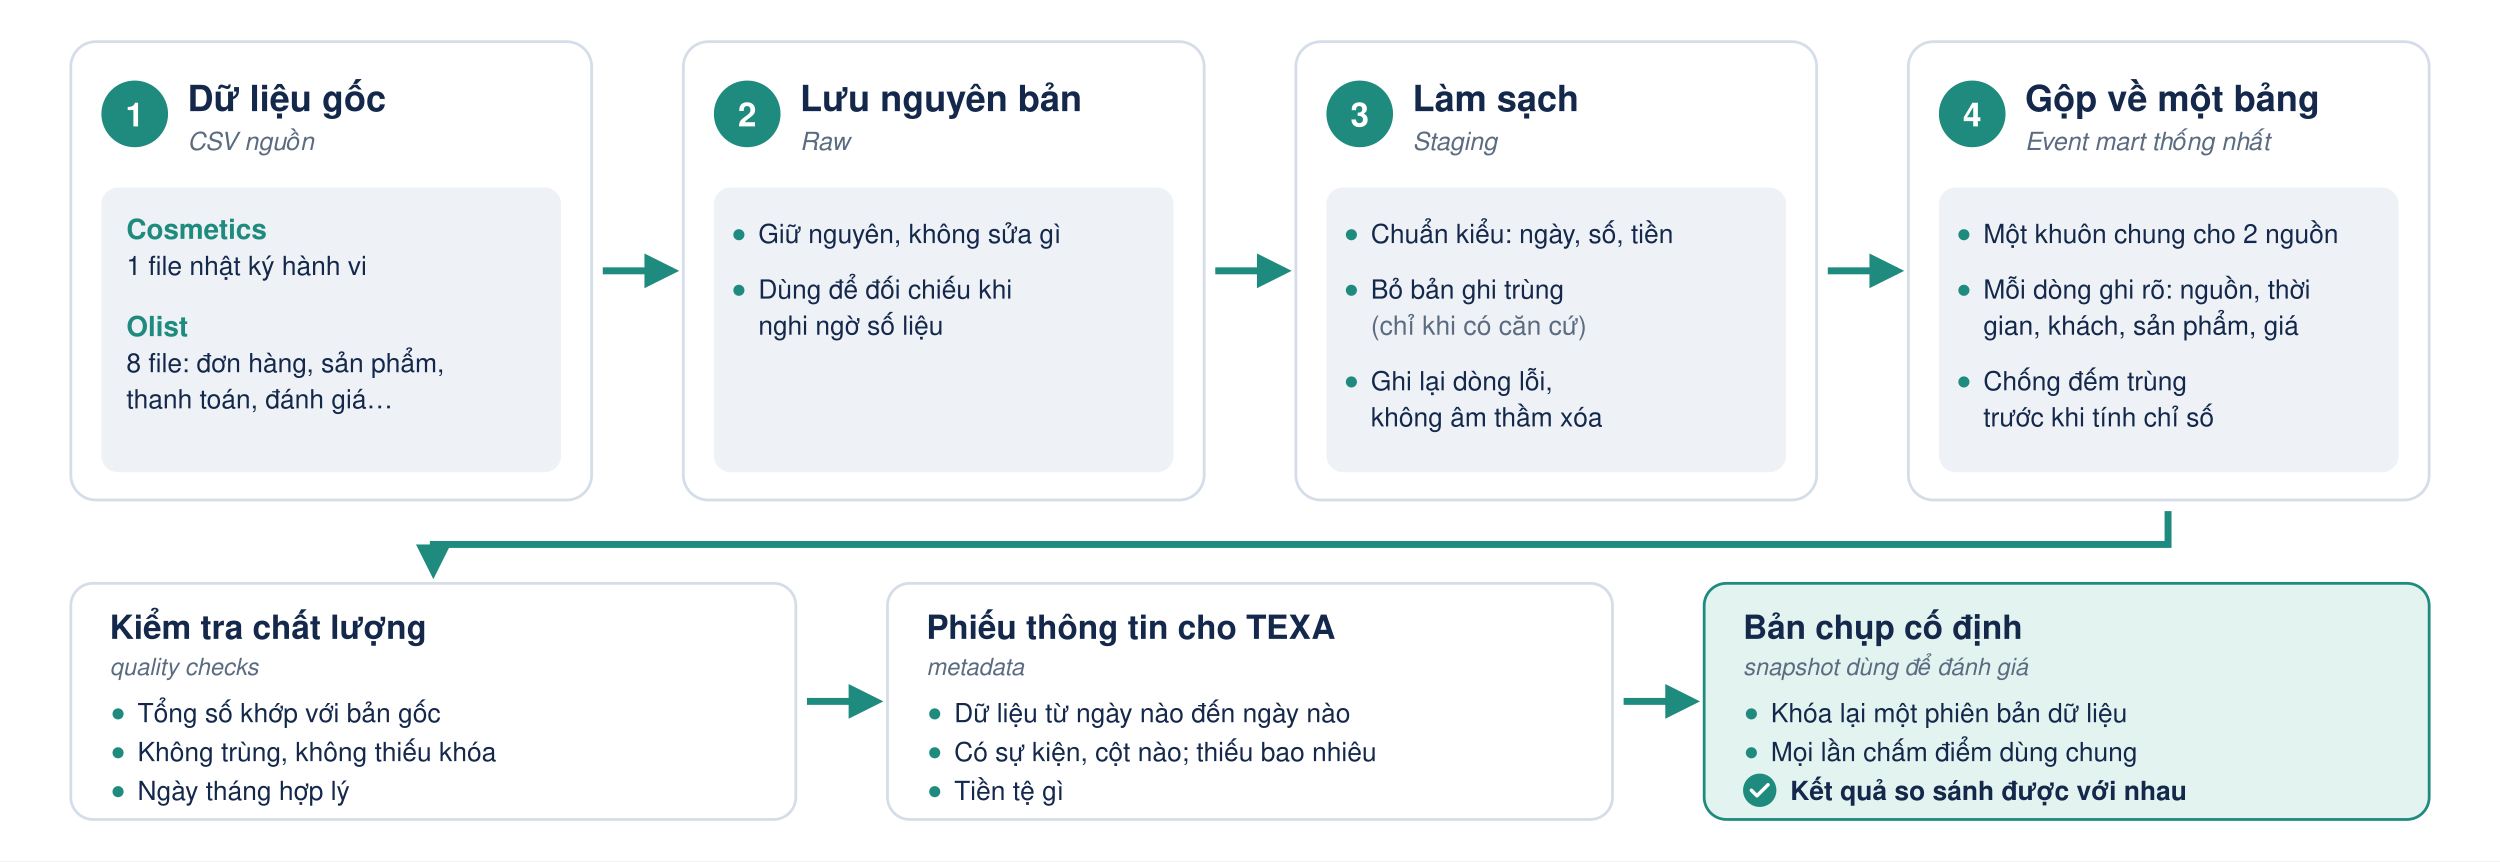
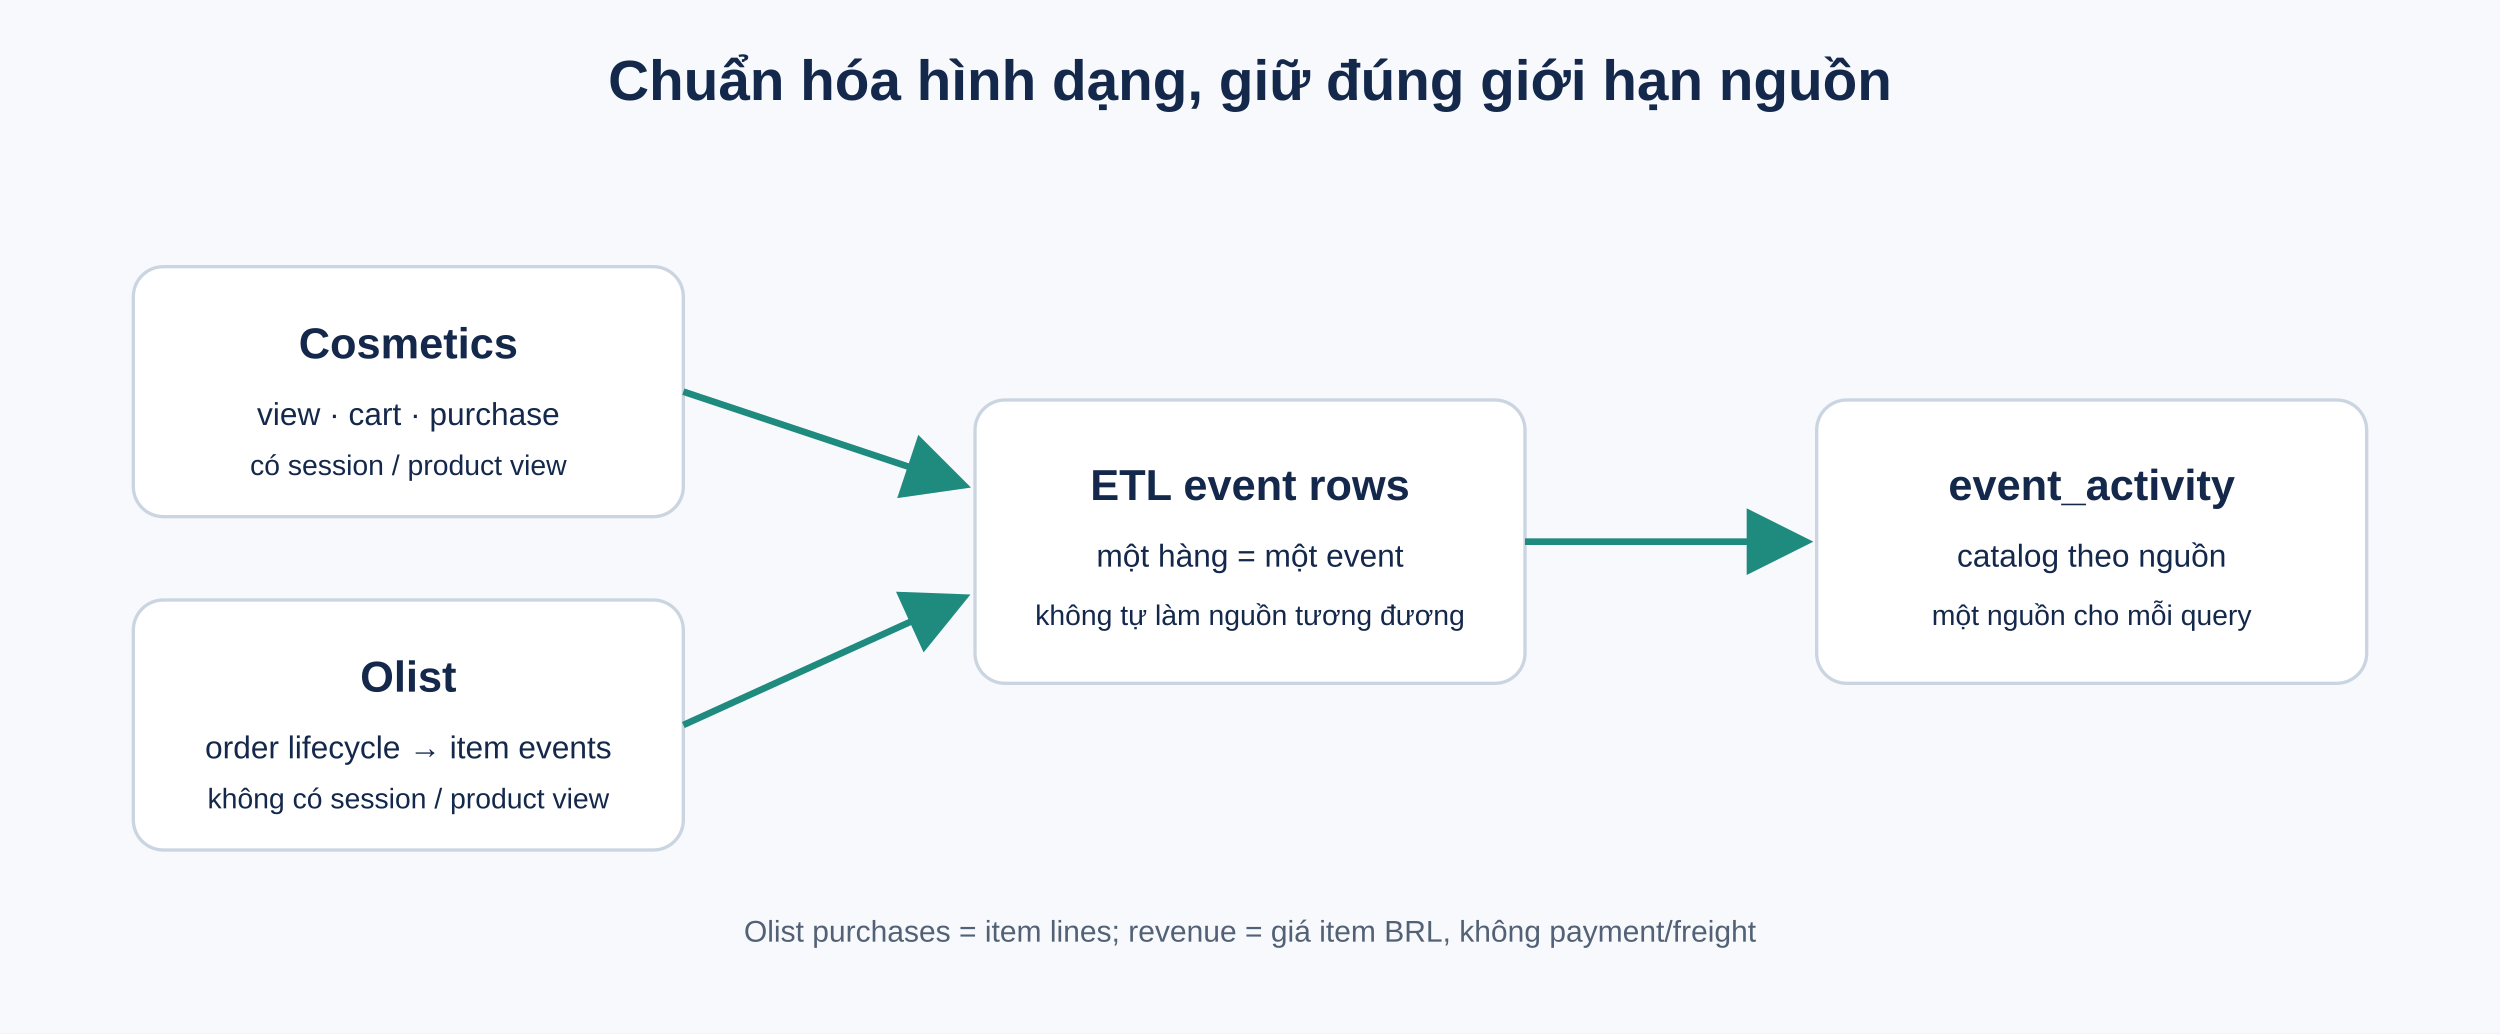
- <svg xmlns="http://www.w3.org/2000/svg" width="1800" height="620" viewBox="0 0 1800 620" font-family="Helvetica Neue, Helvetica, Arial, sans-serif">
+ <svg xmlns="http://www.w3.org/2000/svg" width="1500" height="620" viewBox="0 0 1500 620" font-family="Arial, sans-serif">
+   <rect width="1500" height="620" fill="#f7f9fc" />
+   <text x="750" y="60" text-anchor="middle" font-size="34" font-weight="700" fill="#14284b">Chuẩn hóa hình dạng, giữ đúng giới hạn nguồn</text>
  <defs>
-     <marker id="ah" viewBox="0 0 10 10" refX="8" refY="5" markerWidth="5" markerHeight="5" orient="auto">
-       <path d="M0,0 L10,5 L0,10 z" fill="#1f8a7e" />
+     <marker id="a" markerWidth="10" markerHeight="10" refX="8" refY="5" orient="auto">
+       <path d="M0 0L10 5L0 10z" fill="#1f8a7e" />
    </marker>
-     <g id="card">
-       <rect x="0" y="30" width="375" height="330" rx="18" fill="#fff" stroke="#d5dde8" stroke-width="2" />
-       <rect x="22" y="135" width="331" height="205" rx="12" fill="#eef2f7" />
-       <circle cx="46" cy="82" r="24" fill="#1f8a7e" />
-     </g>
-     <circle id="dot" r="4" fill="#1f8a7e" />
  </defs>
-   <rect width="1800" height="620" fill="#fff" />
-   <g stroke="#1f8a7e" stroke-width="5" marker-end="url(#ah)">
-     <line x1="434" y1="195" x2="484" y2="195" />
-     <line x1="875" y1="195" x2="925" y2="195" />
-     <line x1="1316" y1="195" x2="1366" y2="195" />
-     <polyline points="1561,368 1561,392 312,392 312,412" fill="none" />
-     <line x1="581" y1="505" x2="631" y2="505" />
-     <line x1="1169" y1="505" x2="1219" y2="505" />
+   <g fill="#fff" stroke="#cbd5e1" stroke-width="2">
+     <rect x="80" y="160" width="330" height="150" rx="18" />
+     <rect x="80" y="360" width="330" height="150" rx="18" />
+     <rect x="585" y="240" width="330" height="170" rx="18" />
+     <rect x="1090" y="240" width="330" height="170" rx="18" />
  </g>
-   <g font-size="19" fill="#14284b">
-     <g transform="translate(51,0)">
-       <use href="#card" />
-       <text x="46" y="91" font-size="24" font-weight="700" fill="#fff" text-anchor="middle">1</text>
-       <text x="84" y="80" font-size="26" font-weight="700">Dữ liệu gốc</text>
-       <text x="84" y="108" font-size="18" font-style="italic" fill="#5b6b80">CSV nguồn</text>
-       <text x="40" y="172" font-size="20" font-weight="700" fill="#1f8a7e">Cosmetics</text>
-       <text x="40" y="198">1 file nhật ký hành vi</text>
-       <text x="40" y="242" font-size="20" font-weight="700" fill="#1f8a7e">Olist</text>
-       <text x="40" y="268">8 file: đơn hàng, sản phẩm,</text>
-       <text x="40" y="294">thanh toán, đánh giá…</text>
-     </g>
-     <g transform="translate(492,0)">
-       <use href="#card" />
-       <text x="46" y="91" font-size="24" font-weight="700" fill="#fff" text-anchor="middle">2</text>
-       <text x="84" y="80" font-size="26" font-weight="700">Lưu nguyên bản</text>
-       <text x="84" y="108" font-size="18" font-style="italic" fill="#5b6b80">Raw</text>
-       <use href="#dot" x="40" y="169" />
-       <text x="54" y="175">Giữ nguyên, không sửa gì</text>
-       <use href="#dot" x="40" y="209" />
-       <text x="54" y="215">Dùng để đối chiếu khi</text>
-       <text x="54" y="241">nghi ngờ số liệu</text>
-     </g>
-     <g transform="translate(933,0)">
-       <use href="#card" />
-       <text x="46" y="91" font-size="24" font-weight="700" fill="#fff" text-anchor="middle">3</text>
-       <text x="84" y="80" font-size="26" font-weight="700">Làm sạch</text>
-       <text x="84" y="108" font-size="18" font-style="italic" fill="#5b6b80">Staging</text>
-       <use href="#dot" x="40" y="169" />
-       <text x="54" y="175">Chuẩn kiểu: ngày, số, tiền</text>
-       <use href="#dot" x="40" y="209" />
-       <text x="54" y="215">Bỏ bản ghi trùng</text>
-       <text x="54" y="241" fill="#5b6b80">(chỉ khi có căn cứ)</text>
-       <use href="#dot" x="40" y="275" />
-       <text x="54" y="281">Ghi lại dòng lỗi,</text>
-       <text x="54" y="307">không âm thầm xóa</text>
-     </g>
-     <g transform="translate(1374,0)">
-       <use href="#card" />
-       <text x="46" y="91" font-size="24" font-weight="700" fill="#fff" text-anchor="middle">4</text>
-       <text x="84" y="80" font-size="26" font-weight="700">Gộp về một bảng</text>
-       <text x="84" y="108" font-size="18" font-style="italic" fill="#5b6b80">Event mart thống nhất</text>
-       <use href="#dot" x="40" y="169" />
-       <text x="54" y="175">Một khuôn chung cho 2 nguồn</text>
-       <use href="#dot" x="40" y="209" />
-       <text x="54" y="215">Mỗi dòng ghi rõ: nguồn, thời</text>
-       <text x="54" y="241">gian, khách, sản phẩm, giá</text>
-       <use href="#dot" x="40" y="275" />
-       <text x="54" y="281">Chống đếm trùng</text>
-       <text x="54" y="307">trước khi tính chỉ số</text>
-     </g>
-     <g transform="translate(51,420)">
-       <rect width="522" height="170" rx="16" fill="#fff" stroke="#d5dde8" stroke-width="2" />
-       <text x="28" y="40" font-size="24" font-weight="700">Kiểm tra chất lượng</text>
-       <text x="28" y="66" font-size="17" font-style="italic" fill="#5b6b80">quality checks</text>
-       <use href="#dot" x="34" y="94" />
-       <text x="48" y="100">Tổng số khớp với bản gốc</text>
-       <use href="#dot" x="34" y="122" />
-       <text x="48" y="128">Không trùng, không thiếu khóa</text>
-       <use href="#dot" x="34" y="150" />
-       <text x="48" y="156">Ngày tháng hợp lý</text>
-     </g>
-     <g transform="translate(639,420)">
-       <rect width="522" height="170" rx="16" fill="#fff" stroke="#d5dde8" stroke-width="2" />
-       <text x="28" y="40" font-size="24" font-weight="700">Phiếu thông tin cho TEXA</text>
-       <text x="28" y="66" font-size="17" font-style="italic" fill="#5b6b80">metadata</text>
-       <use href="#dot" x="34" y="94" />
-       <text x="48" y="100">Dữ liệu từ ngày nào đến ngày nào</text>
-       <use href="#dot" x="34" y="122" />
-       <text x="48" y="128">Có sự kiện, cột nào; thiếu bao nhiêu</text>
-       <use href="#dot" x="34" y="150" />
-       <text x="48" y="156">Tiền tệ gì</text>
-     </g>
-     <g transform="translate(1227,420)">
-       <rect width="522" height="170" rx="16" fill="#e3f3f0" stroke="#1f8a7e" stroke-width="2" />
-       <text x="28" y="40" font-size="24" font-weight="700">Bản chụp cố định</text>
-       <text x="28" y="66" font-size="17" font-style="italic" fill="#5b6b80">snapshot dùng để đánh giá</text>
-       <use href="#dot" x="34" y="94" />
-       <text x="48" y="100">Khóa lại một phiên bản dữ liệu</text>
-       <use href="#dot" x="34" y="122" />
-       <text x="48" y="128">Mọi lần chấm điểm dùng chung</text>
-       <circle cx="40" cy="149" r="12" fill="#1f8a7e" />
-       <path d="M34,149 l4,4 l8,-8" fill="none" stroke="#fff" stroke-width="2.5" stroke-linecap="round" stroke-linejoin="round" />
-       <text x="62" y="156" font-weight="700">Kết quả so sánh được với nhau</text>
-     </g>
+   <g fill="none" stroke="#1f8a7e" stroke-width="4" marker-end="url(#a)">
+     <path d="M410 235L575 290" />
+     <path d="M410 435L575 360" />
+     <path d="M915 325h165" />
  </g>
+   <g text-anchor="middle" fill="#14284b">
+     <text x="245" y="215" font-size="26" font-weight="700">Cosmetics</text>
+     <text x="245" y="255" font-size="19">view · cart · purchase</text>
+     <text x="245" y="285" font-size="17">có session / product view</text>
+     <text x="245" y="415" font-size="26" font-weight="700">Olist</text>
+     <text x="245" y="455" font-size="19">order lifecycle → item events</text>
+     <text x="245" y="485" font-size="17">không có session / product view</text>
+     <text x="750" y="300" font-size="26" font-weight="700">ETL event rows</text>
+     <text x="750" y="340" font-size="19">một hàng = một event</text>
+     <text x="750" y="375" font-size="17">không tự làm nguồn tương đương</text>
+     <text x="1255" y="300" font-size="26" font-weight="700">event_activity</text>
+     <text x="1255" y="340" font-size="19">catalog theo nguồn</text>
+     <text x="1255" y="375" font-size="17">một nguồn cho mỗi query</text>
+   </g>
+   <text x="750" y="565" text-anchor="middle" font-size="18" fill="#526176">Olist purchases = item lines; revenue = giá item BRL, không payment/freight</text>
</svg>
